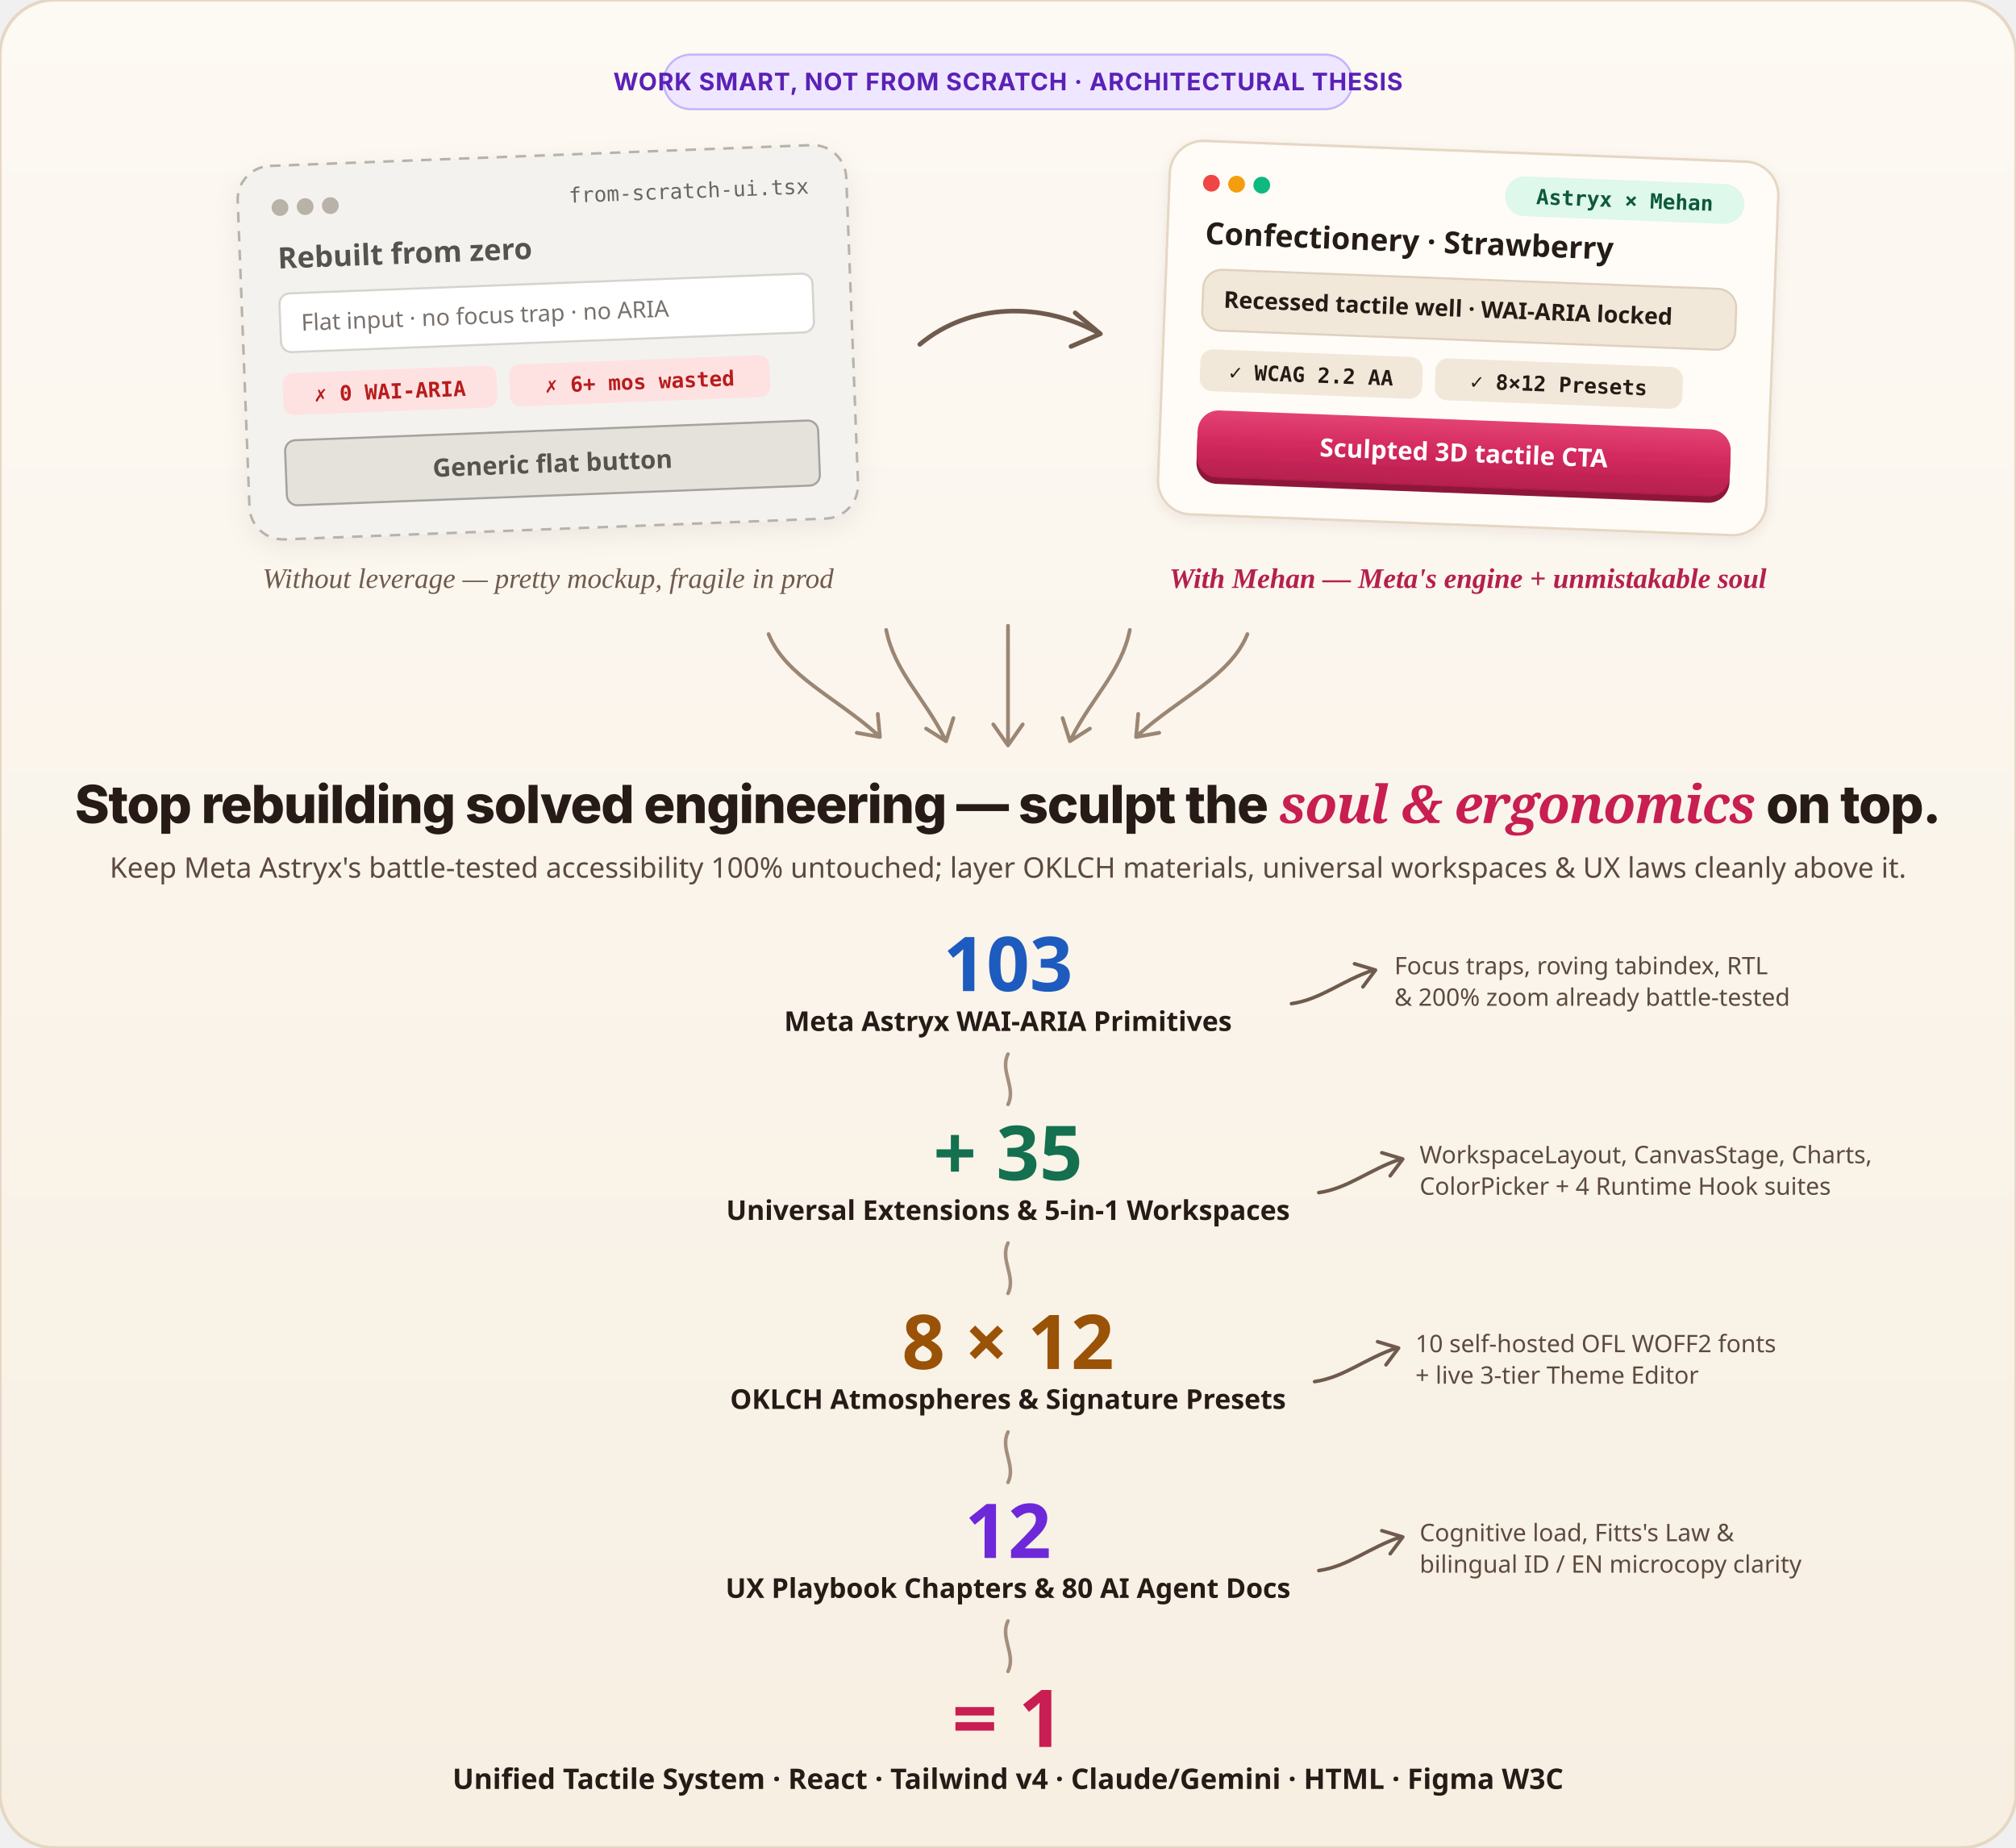
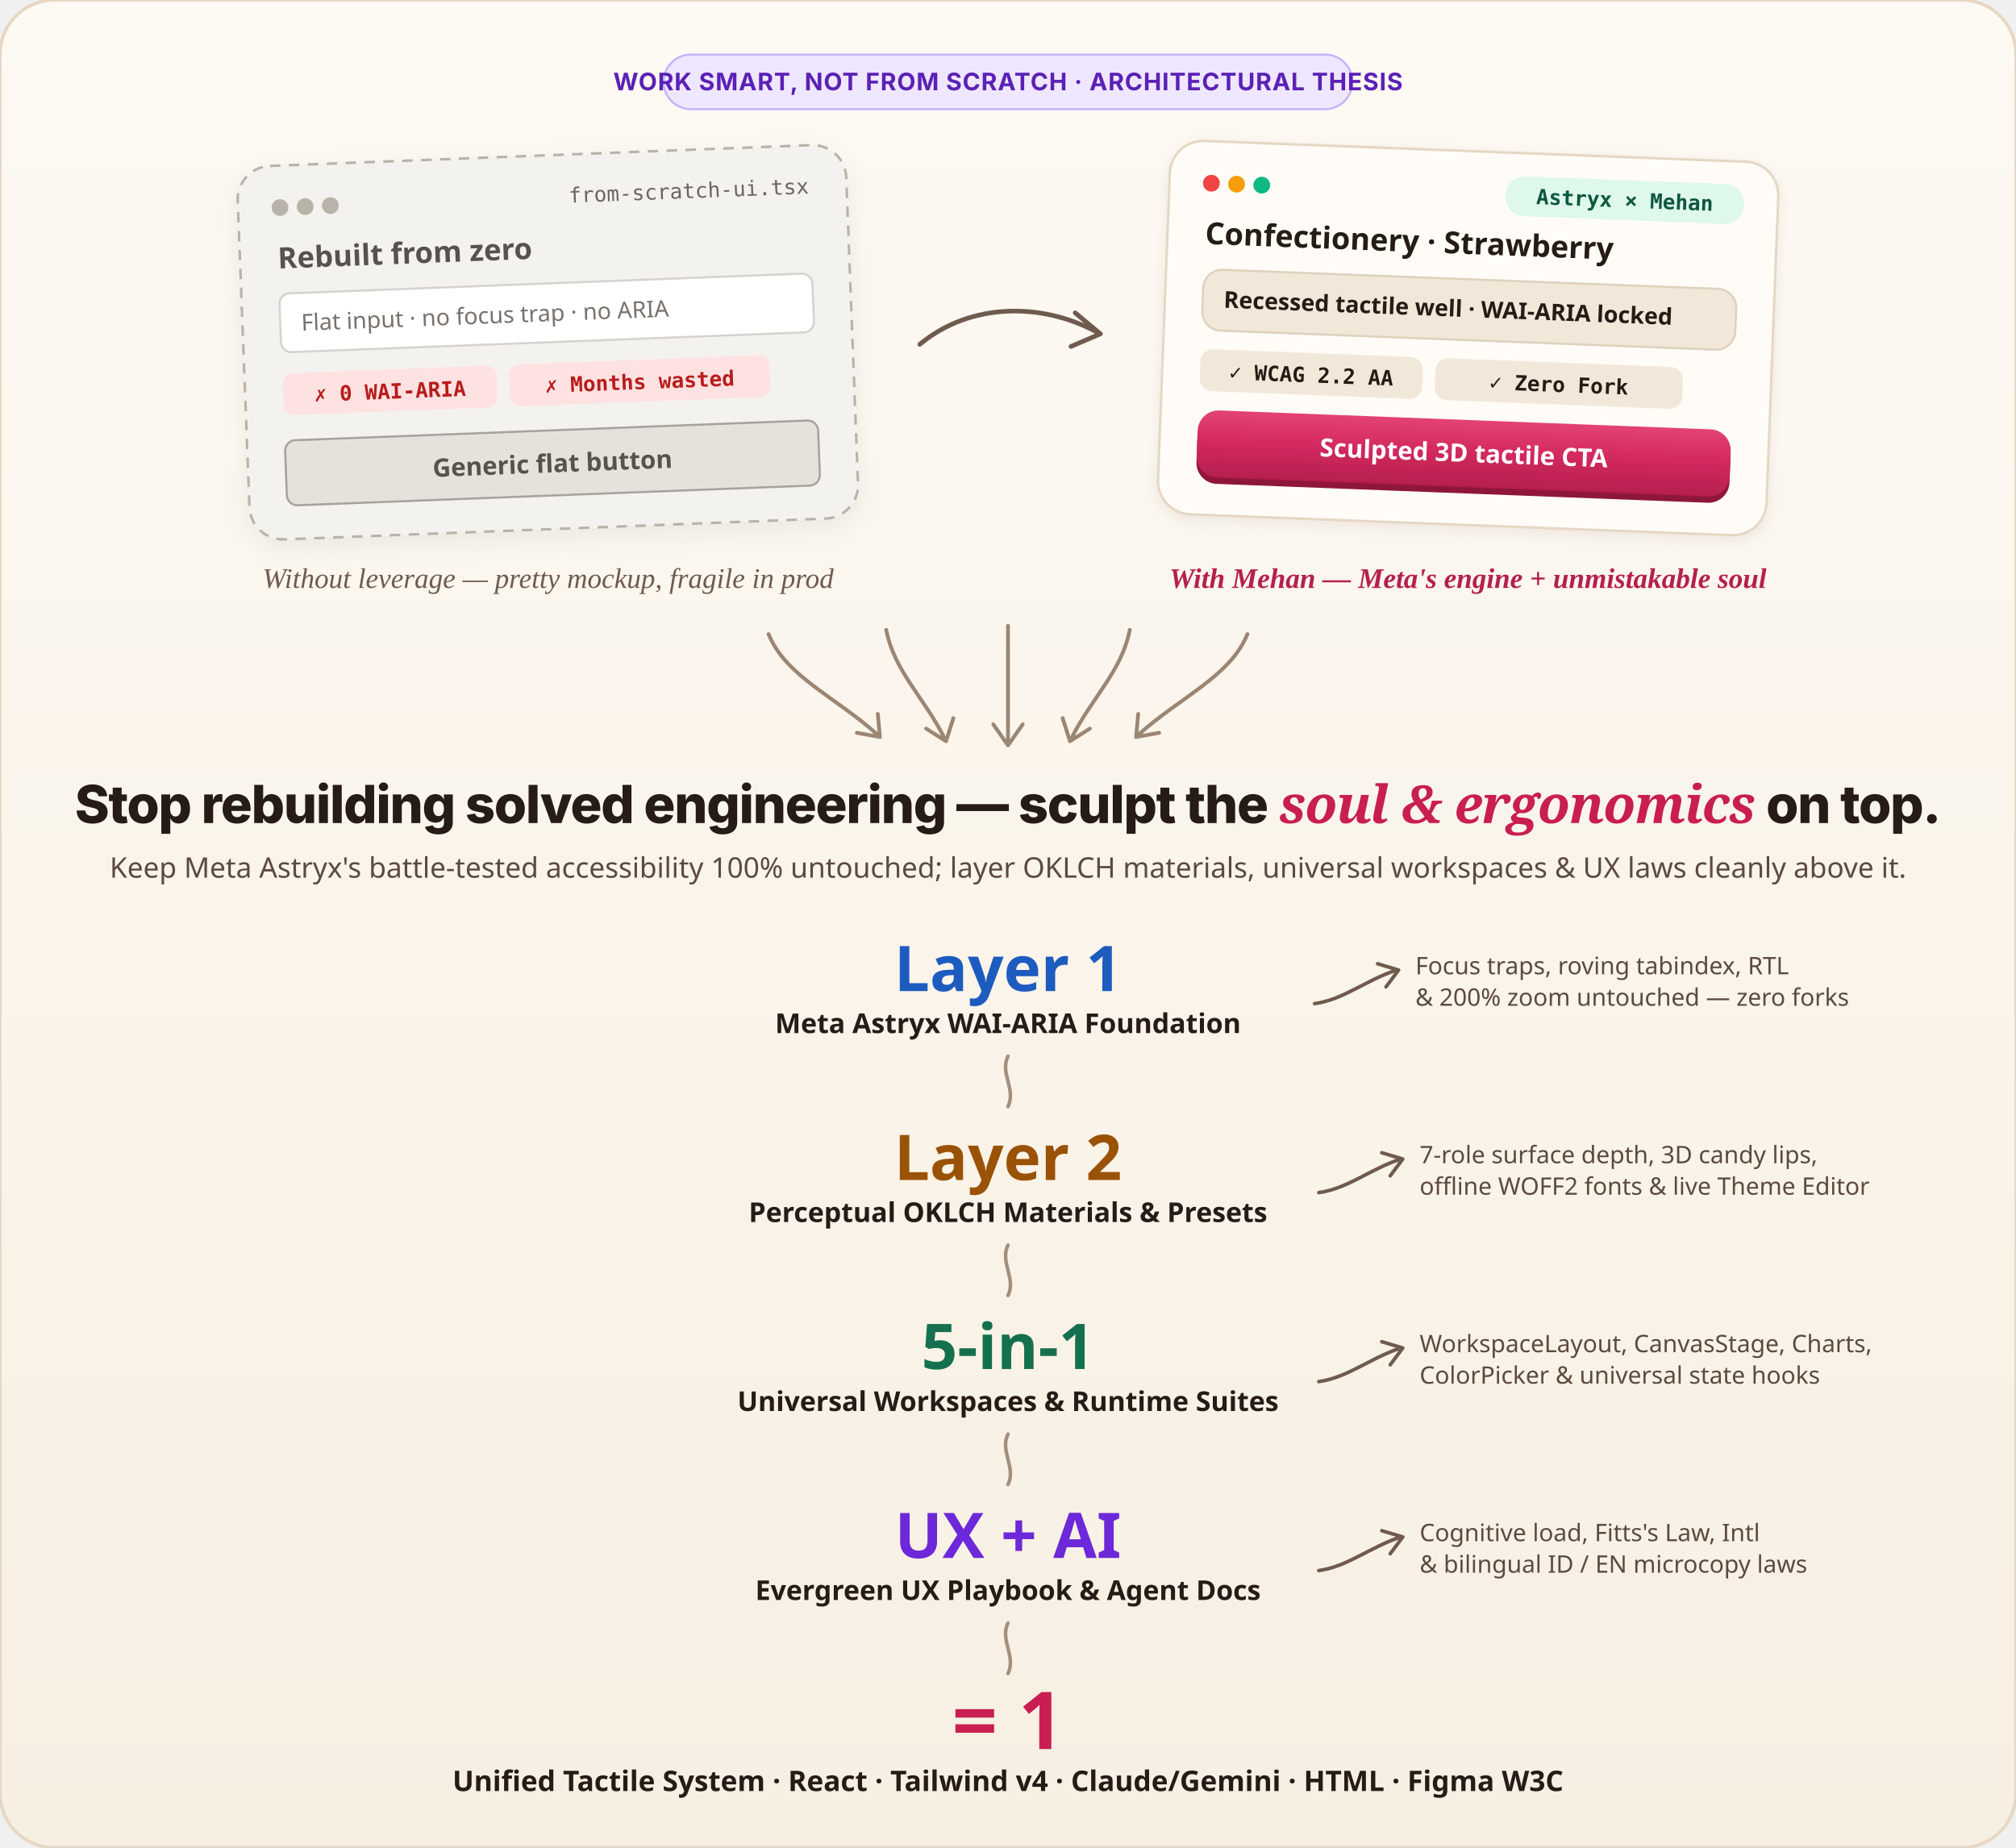
<svg xmlns="http://www.w3.org/2000/svg" viewBox="0 0 960 880" width="960" height="880" role="img" aria-labelledby="mhTitle mhDesc">
  <defs>
    <linearGradient id="bgPaper" x1="0" y1="0" x2="0" y2="1">
      <stop offset="0%" stop-color="#fdf9f3" />
      <stop offset="100%" stop-color="#f7efe2" />
    </linearGradient>
    <linearGradient id="ctaBerry" x1="0" y1="0" x2="0" y2="1">
      <stop offset="0%" stop-color="#e34374" />
      <stop offset="45%" stop-color="#d42a5f" />
      <stop offset="100%" stop-color="#b51f4e" />
    </linearGradient>
    <filter id="cardShadow" x="-8%" y="-8%" width="116%" height="122%">
      <feDropShadow dx="0" dy="8" stdDeviation="10" flood-color="#4a2d14" flood-opacity="0.11" />
      <feDropShadow dx="0" dy="2" stdDeviation="3" flood-color="#4a2d14" flood-opacity="0.07" />
    </filter>
    <filter id="rawShadow" x="-6%" y="-6%" width="112%" height="116%">
      <feDropShadow dx="0" dy="4" stdDeviation="6" flood-color="#1e293b" flood-opacity="0.06" />
    </filter>
  </defs>
  <rect width="960" height="880" rx="26" fill="url(#bgPaper)" stroke="#e5d7c4" stroke-width="1.5" />
  <rect x="316" y="26" width="328" height="26" rx="13" fill="#efe7ff" stroke="#c4b5fd" stroke-width="1" />
  <text x="480" y="43" text-anchor="middle" font-family="ui-sans-serif, system-ui, -apple-system, Segoe UI, sans-serif" font-size="11.5" font-weight="700" fill="#5b21b6" letter-spacing="0.03em">WORK SMART, NOT FROM SCRATCH · ARCHITECTURAL THESIS</text>
  <g transform="translate(116, 74) rotate(-2.2, 145, 92)" filter="url(#rawShadow)">
    <rect width="290" height="178" rx="16" fill="#f3f2ef" stroke="#b8b2a8" stroke-width="1.2" stroke-dasharray="5 4" />
    <circle cx="20" cy="20" r="4" fill="#b8b2a8" />
    <circle cx="32" cy="20" r="4" fill="#b8b2a8" />
    <circle cx="44" cy="20" r="4" fill="#b8b2a8" />
    <text x="272" y="23" text-anchor="end" font-family="ui-monospace, SFMono-Regular, Consolas, monospace" font-size="10" fill="#6b665e">from-scratch-ui.tsx</text>
    <text x="18" y="49" font-family="ui-sans-serif, system-ui, sans-serif" font-size="14" font-weight="700" fill="#57534e">Rebuilt from zero</text>
    <rect x="18" y="61" width="254" height="28" rx="5" fill="#ffffff" stroke="#d6d3cd" />
    <text x="28" y="79" font-family="ui-sans-serif, system-ui, sans-serif" font-size="11" fill="#78716c">Flat input · no focus trap · no ARIA</text>
    <rect x="18" y="99" width="102" height="20" rx="5" fill="#fee2e2" />
    <text x="69" y="113" text-anchor="middle" font-family="ui-monospace, Consolas, monospace" font-size="10" font-weight="700" fill="#b91c1c">✗ 0 WAI-ARIA</text>
    <rect x="126" y="99" width="124" height="20" rx="5" fill="#fee2e2" />
-     <text x="188" y="113" text-anchor="middle" font-family="ui-monospace, Consolas, monospace" font-size="10" font-weight="700" fill="#b91c1c">✗ 6+ mos wasted</text>
+     <text x="188" y="113" text-anchor="middle" font-family="ui-monospace, Consolas, monospace" font-size="10" font-weight="700" fill="#b91c1c">✗ Months wasted</text>
    <rect x="18" y="131" width="254" height="31" rx="5" fill="#e5e2dc" stroke="#a8a29e" />
    <text x="145" y="151" text-anchor="middle" font-family="ui-sans-serif, system-ui, sans-serif" font-size="12" font-weight="600" fill="#57534e">Generic flat button</text>
  </g>
  <text x="261" y="280" text-anchor="middle" font-family="Georgia, 'Times New Roman', serif" font-style="italic" font-size="13.5" fill="#6f5b4d">Without leverage — pretty mockup, fragile in prod</text>
  <path d="M438 164 C 462 144, 496 144, 522 158" fill="none" stroke="#6f5b4d" stroke-width="2.2" stroke-linecap="round" />
  <path d="M512 149 L 524 159 L 510 165" fill="none" stroke="#6f5b4d" stroke-width="2.2" stroke-linecap="round" stroke-linejoin="round" />
  <g transform="translate(554, 72) rotate(2.2, 145, 92)" filter="url(#cardShadow)">
    <rect width="290" height="178" rx="16" fill="#fffcf7" stroke="#e5d7c4" stroke-width="1.2" />
    <circle cx="20" cy="20" r="4" fill="#ef4444" />
    <circle cx="32" cy="20" r="4" fill="#f59e0b" />
    <circle cx="44" cy="20" r="4" fill="#10b981" />
    <rect x="160" y="11" width="114" height="19" rx="9.5" fill="#def8eb" />
    <text x="217" y="24" text-anchor="middle" font-family="ui-monospace, Consolas, monospace" font-size="10" font-weight="700" fill="#11593d">Astryx × Mehan</text>
    <text x="18" y="49" font-family="ui-sans-serif, system-ui, sans-serif" font-size="14.5" font-weight="800" fill="#261b16">Confectionery · Strawberry</text>
    <rect x="18" y="61" width="254" height="29" rx="9" fill="#f2e8d9" stroke="#dfd1be" />
    <text x="28" y="79" font-family="ui-sans-serif, system-ui, sans-serif" font-size="11" font-weight="600" fill="#261b16">Recessed tactile well · WAI-ARIA locked</text>
    <rect x="18" y="99" width="106" height="20" rx="6" fill="#f2e8d9" />
    <text x="71" y="113" text-anchor="middle" font-family="ui-monospace, Consolas, monospace" font-size="10" font-weight="700" fill="#261b16">✓ WCAG 2.2 AA</text>
    <rect x="130" y="99" width="118" height="20" rx="6" fill="#f2e8d9" />
-     <text x="189" y="113" text-anchor="middle" font-family="ui-monospace, Consolas, monospace" font-size="10" font-weight="700" fill="#261b16">✓ 8×12 Presets</text>
+     <text x="189" y="113" text-anchor="middle" font-family="ui-monospace, Consolas, monospace" font-size="10" font-weight="700" fill="#261b16">✓ Zero Fork</text>
    <rect x="18" y="130" width="254" height="33" rx="10" fill="#8f163b" />
    <rect x="18" y="128" width="254" height="32" rx="10" fill="url(#ctaBerry)" />
    <text x="145" y="148" text-anchor="middle" font-family="ui-sans-serif, system-ui, sans-serif" font-size="12" font-weight="700" fill="#ffffff">Sculpted 3D tactile CTA</text>
  </g>
  <text x="699" y="280" text-anchor="middle" font-family="Georgia, 'Times New Roman', serif" font-style="italic" font-weight="700" font-size="13.5" fill="#b51f4e">With Mehan — Meta's engine + unmistakable soul</text>
  <g fill="none" stroke="#9b8674" stroke-width="1.8" stroke-linecap="round" stroke-linejoin="round">
    <path d="M366 302 C 374 322, 398 332, 418 350 M408 349 L 419 351 L 418 340" />
    <path d="M422 300 C 426 320, 440 332, 450 352 M441 347 L 450.5 353 L 454 342" />
    <path d="M480 298 L 480 354 M473 345 L 480 355 L 487 345" />
    <path d="M538 300 C 534 320, 520 332, 510 352 M506 342 L 509.5 353 L 519 347" />
    <path d="M594 302 C 586 322, 562 332, 542 350 M542 340 L 541 351 L 552 349" />
  </g>
  <text x="480" y="392" text-anchor="middle" font-family="ui-sans-serif, system-ui, -apple-system, Segoe UI, sans-serif" font-size="25" font-weight="800" fill="#261b16" letter-spacing="-0.02em">
    Stop rebuilding solved engineering — sculpt the <tspan font-family="Georgia, serif" font-style="italic" fill="#c81e51">soul &amp; ergonomics</tspan> on top.
  </text>
  <text x="480" y="418" text-anchor="middle" font-family="ui-sans-serif, system-ui, sans-serif" font-size="13.5" fill="#5c4a3e">
    Keep Meta Astryx's battle-tested accessibility 100% untouched; layer OKLCH materials, universal workspaces &amp; UX laws cleanly above it.
  </text>
-   <text x="480" y="472" text-anchor="middle" font-family="ui-sans-serif, system-ui, sans-serif" font-size="36" font-weight="900" fill="#1d5bbf">103</text>
-   <text x="480" y="491" text-anchor="middle" font-family="ui-sans-serif, system-ui, sans-serif" font-size="13" font-weight="700" fill="#261b16">Meta Astryx WAI-ARIA Primitives</text>
-   <path d="M615 478 C 629 476, 639 467, 654 462 M645 459 L 655 462 L 649 470" fill="none" stroke="#6f5b4d" stroke-width="1.7" stroke-linecap="round" stroke-linejoin="round" />
-   <text x="664" y="464" font-family="ui-sans-serif, system-ui, sans-serif" font-size="11.5" fill="#5c4a3e">Focus traps, roving tabindex, RTL</text>
-   <text x="664" y="479" font-family="ui-sans-serif, system-ui, sans-serif" font-size="11.5" fill="#5c4a3e">&amp; 200% zoom already battle-tested</text>
-   <path d="M480 502 C 476 510, 484 518, 480 526" fill="none" stroke="#a38f7e" stroke-width="1.7" stroke-linecap="round" />
-   <text x="480" y="562" text-anchor="middle" font-family="ui-sans-serif, system-ui, sans-serif" font-size="36" font-weight="900" fill="#14704e">+ 35</text>
-   <text x="480" y="581" text-anchor="middle" font-family="ui-sans-serif, system-ui, sans-serif" font-size="13" font-weight="700" fill="#261b16">Universal Extensions &amp; 5-in-1 Workspaces</text>
+   <text x="480" y="472" text-anchor="middle" font-family="ui-sans-serif, system-ui, sans-serif" font-size="30" font-weight="900" fill="#1d5bbf">Layer 1</text>
+   <text x="480" y="492" text-anchor="middle" font-family="ui-sans-serif, system-ui, sans-serif" font-size="13" font-weight="700" fill="#261b16">Meta Astryx WAI-ARIA Foundation</text>
+   <path d="M626 478 C 640 476, 650 467, 665 462 M656 459 L 666 462 L 660 470" fill="none" stroke="#6f5b4d" stroke-width="1.7" stroke-linecap="round" stroke-linejoin="round" />
+   <text x="674" y="464" font-family="ui-sans-serif, system-ui, sans-serif" font-size="11.5" fill="#5c4a3e">Focus traps, roving tabindex, RTL</text>
+   <text x="674" y="479" font-family="ui-sans-serif, system-ui, sans-serif" font-size="11.5" fill="#5c4a3e">&amp; 200% zoom untouched — zero forks</text>
+   <path d="M480 503 C 476 511, 484 519, 480 527" fill="none" stroke="#a38f7e" stroke-width="1.7" stroke-linecap="round" />
+   <text x="480" y="562" text-anchor="middle" font-family="ui-sans-serif, system-ui, sans-serif" font-size="30" font-weight="900" fill="#9a5206">Layer 2</text>
+   <text x="480" y="582" text-anchor="middle" font-family="ui-sans-serif, system-ui, sans-serif" font-size="13" font-weight="700" fill="#261b16">Perceptual OKLCH Materials &amp; Presets</text>
  <path d="M628 568 C 642 566, 652 557, 667 552 M658 549 L 668 552 L 662 560" fill="none" stroke="#6f5b4d" stroke-width="1.7" stroke-linecap="round" stroke-linejoin="round" />
-   <text x="676" y="554" font-family="ui-sans-serif, system-ui, sans-serif" font-size="11.5" fill="#5c4a3e">WorkspaceLayout, CanvasStage, Charts,</text>
-   <text x="676" y="569" font-family="ui-sans-serif, system-ui, sans-serif" font-size="11.5" fill="#5c4a3e">ColorPicker + 4 Runtime Hook suites</text>
-   <path d="M480 592 C 476 600, 484 608, 480 616" fill="none" stroke="#a38f7e" stroke-width="1.7" stroke-linecap="round" />
-   <text x="480" y="652" text-anchor="middle" font-family="ui-sans-serif, system-ui, sans-serif" font-size="36" font-weight="900" fill="#9a5206">8 × 12</text>
-   <text x="480" y="671" text-anchor="middle" font-family="ui-sans-serif, system-ui, sans-serif" font-size="13" font-weight="700" fill="#261b16">OKLCH Atmospheres &amp; Signature Presets</text>
-   <path d="M626 658 C 640 656, 650 647, 665 642 M656 639 L 666 642 L 660 650" fill="none" stroke="#6f5b4d" stroke-width="1.7" stroke-linecap="round" stroke-linejoin="round" />
-   <text x="674" y="644" font-family="ui-sans-serif, system-ui, sans-serif" font-size="11.5" fill="#5c4a3e">10 self-hosted OFL WOFF2 fonts</text>
-   <text x="674" y="659" font-family="ui-sans-serif, system-ui, sans-serif" font-size="11.5" fill="#5c4a3e">+ live 3-tier Theme Editor</text>
-   <path d="M480 682 C 476 690, 484 698, 480 706" fill="none" stroke="#a38f7e" stroke-width="1.7" stroke-linecap="round" />
-   <text x="480" y="742" text-anchor="middle" font-family="ui-sans-serif, system-ui, sans-serif" font-size="36" font-weight="900" fill="#6d28d9">12</text>
-   <text x="480" y="761" text-anchor="middle" font-family="ui-sans-serif, system-ui, sans-serif" font-size="13" font-weight="700" fill="#261b16">UX Playbook Chapters &amp; 80 AI Agent Docs</text>
+   <text x="676" y="554" font-family="ui-sans-serif, system-ui, sans-serif" font-size="11.5" fill="#5c4a3e">7-role surface depth, 3D candy lips,</text>
+   <text x="676" y="569" font-family="ui-sans-serif, system-ui, sans-serif" font-size="11.5" fill="#5c4a3e">offline WOFF2 fonts &amp; live Theme Editor</text>
+   <path d="M480 593 C 476 601, 484 609, 480 617" fill="none" stroke="#a38f7e" stroke-width="1.7" stroke-linecap="round" />
+   <text x="480" y="652" text-anchor="middle" font-family="ui-sans-serif, system-ui, sans-serif" font-size="30" font-weight="900" fill="#14704e">5-in-1</text>
+   <text x="480" y="672" text-anchor="middle" font-family="ui-sans-serif, system-ui, sans-serif" font-size="13" font-weight="700" fill="#261b16">Universal Workspaces &amp; Runtime Suites</text>
+   <path d="M628 658 C 642 656, 652 647, 667 642 M658 639 L 668 642 L 662 650" fill="none" stroke="#6f5b4d" stroke-width="1.7" stroke-linecap="round" stroke-linejoin="round" />
+   <text x="676" y="644" font-family="ui-sans-serif, system-ui, sans-serif" font-size="11.5" fill="#5c4a3e">WorkspaceLayout, CanvasStage, Charts,</text>
+   <text x="676" y="659" font-family="ui-sans-serif, system-ui, sans-serif" font-size="11.5" fill="#5c4a3e">ColorPicker &amp; universal state hooks</text>
+   <path d="M480 683 C 476 691, 484 699, 480 707" fill="none" stroke="#a38f7e" stroke-width="1.7" stroke-linecap="round" />
+   <text x="480" y="742" text-anchor="middle" font-family="ui-sans-serif, system-ui, sans-serif" font-size="30" font-weight="900" fill="#6d28d9">UX + AI</text>
+   <text x="480" y="762" text-anchor="middle" font-family="ui-sans-serif, system-ui, sans-serif" font-size="13" font-weight="700" fill="#261b16">Evergreen UX Playbook &amp; Agent Docs</text>
  <path d="M628 748 C 642 746, 652 737, 667 732 M658 729 L 668 732 L 662 740" fill="none" stroke="#6f5b4d" stroke-width="1.7" stroke-linecap="round" stroke-linejoin="round" />
-   <text x="676" y="734" font-family="ui-sans-serif, system-ui, sans-serif" font-size="11.5" fill="#5c4a3e">Cognitive load, Fitts's Law &amp;</text>
-   <text x="676" y="749" font-family="ui-sans-serif, system-ui, sans-serif" font-size="11.5" fill="#5c4a3e">bilingual ID / EN microcopy clarity</text>
-   <path d="M480 772 C 476 780, 484 788, 480 796" fill="none" stroke="#a38f7e" stroke-width="1.7" stroke-linecap="round" />
-   <text x="480" y="832" text-anchor="middle" font-family="ui-sans-serif, system-ui, sans-serif" font-size="38" font-weight="900" fill="#c81e51">= 1</text>
-   <text x="480" y="852" text-anchor="middle" font-family="ui-sans-serif, system-ui, sans-serif" font-size="13.5" font-weight="800" fill="#261b16">Unified Tactile System · React · Tailwind v4 · Claude/Gemini · HTML · Figma W3C</text>
+   <text x="676" y="734" font-family="ui-sans-serif, system-ui, sans-serif" font-size="11.5" fill="#5c4a3e">Cognitive load, Fitts's Law, Intl</text>
+   <text x="676" y="749" font-family="ui-sans-serif, system-ui, sans-serif" font-size="11.5" fill="#5c4a3e">&amp; bilingual ID / EN microcopy laws</text>
+   <path d="M480 773 C 476 781, 484 789, 480 797" fill="none" stroke="#a38f7e" stroke-width="1.7" stroke-linecap="round" />
+   <text x="480" y="833" text-anchor="middle" font-family="ui-sans-serif, system-ui, sans-serif" font-size="38" font-weight="900" fill="#c81e51">= 1</text>
+   <text x="480" y="853" text-anchor="middle" font-family="ui-sans-serif, system-ui, sans-serif" font-size="13.5" font-weight="800" fill="#261b16">Unified Tactile System · React · Tailwind v4 · Claude/Gemini · HTML · Figma W3C</text>
</svg>
